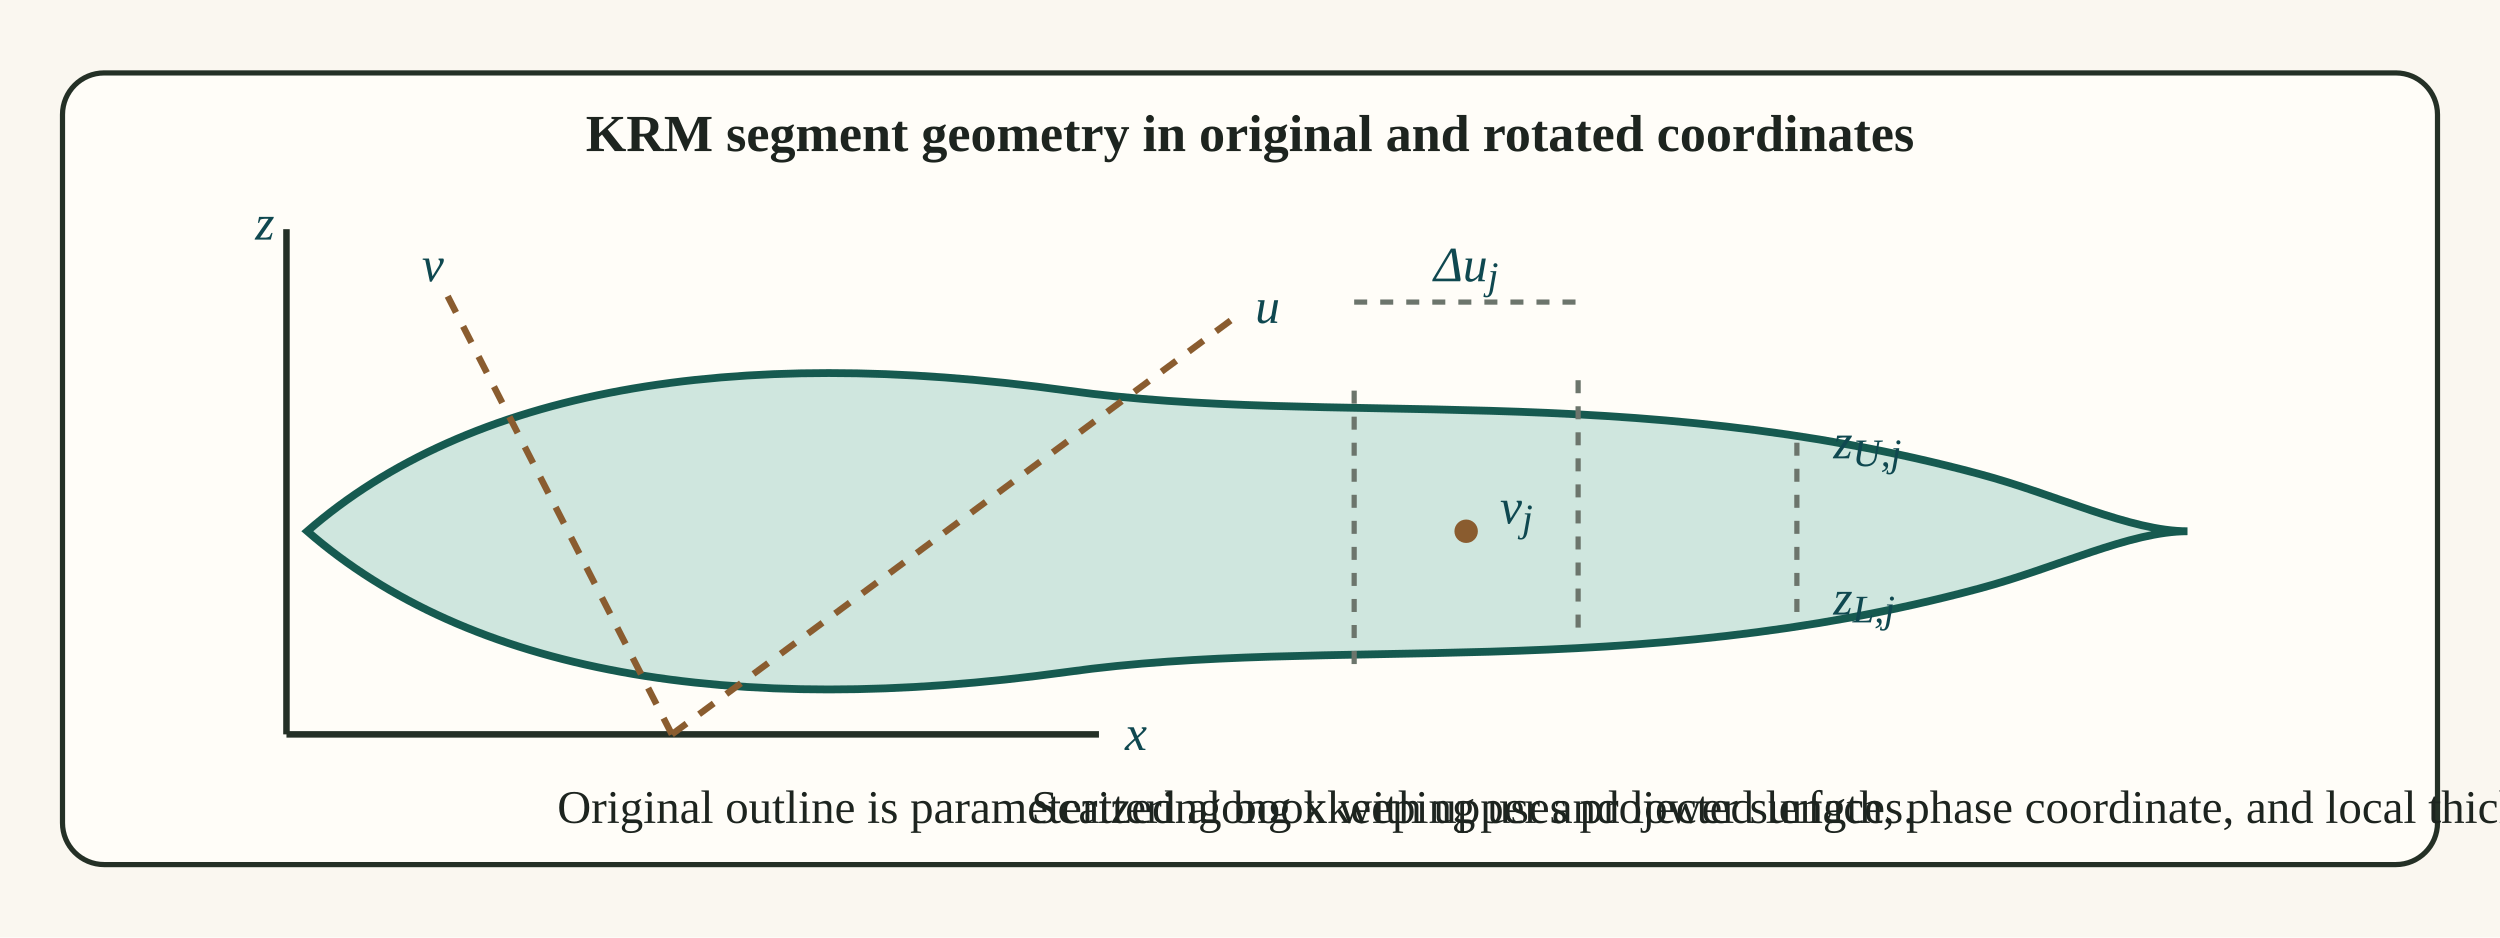
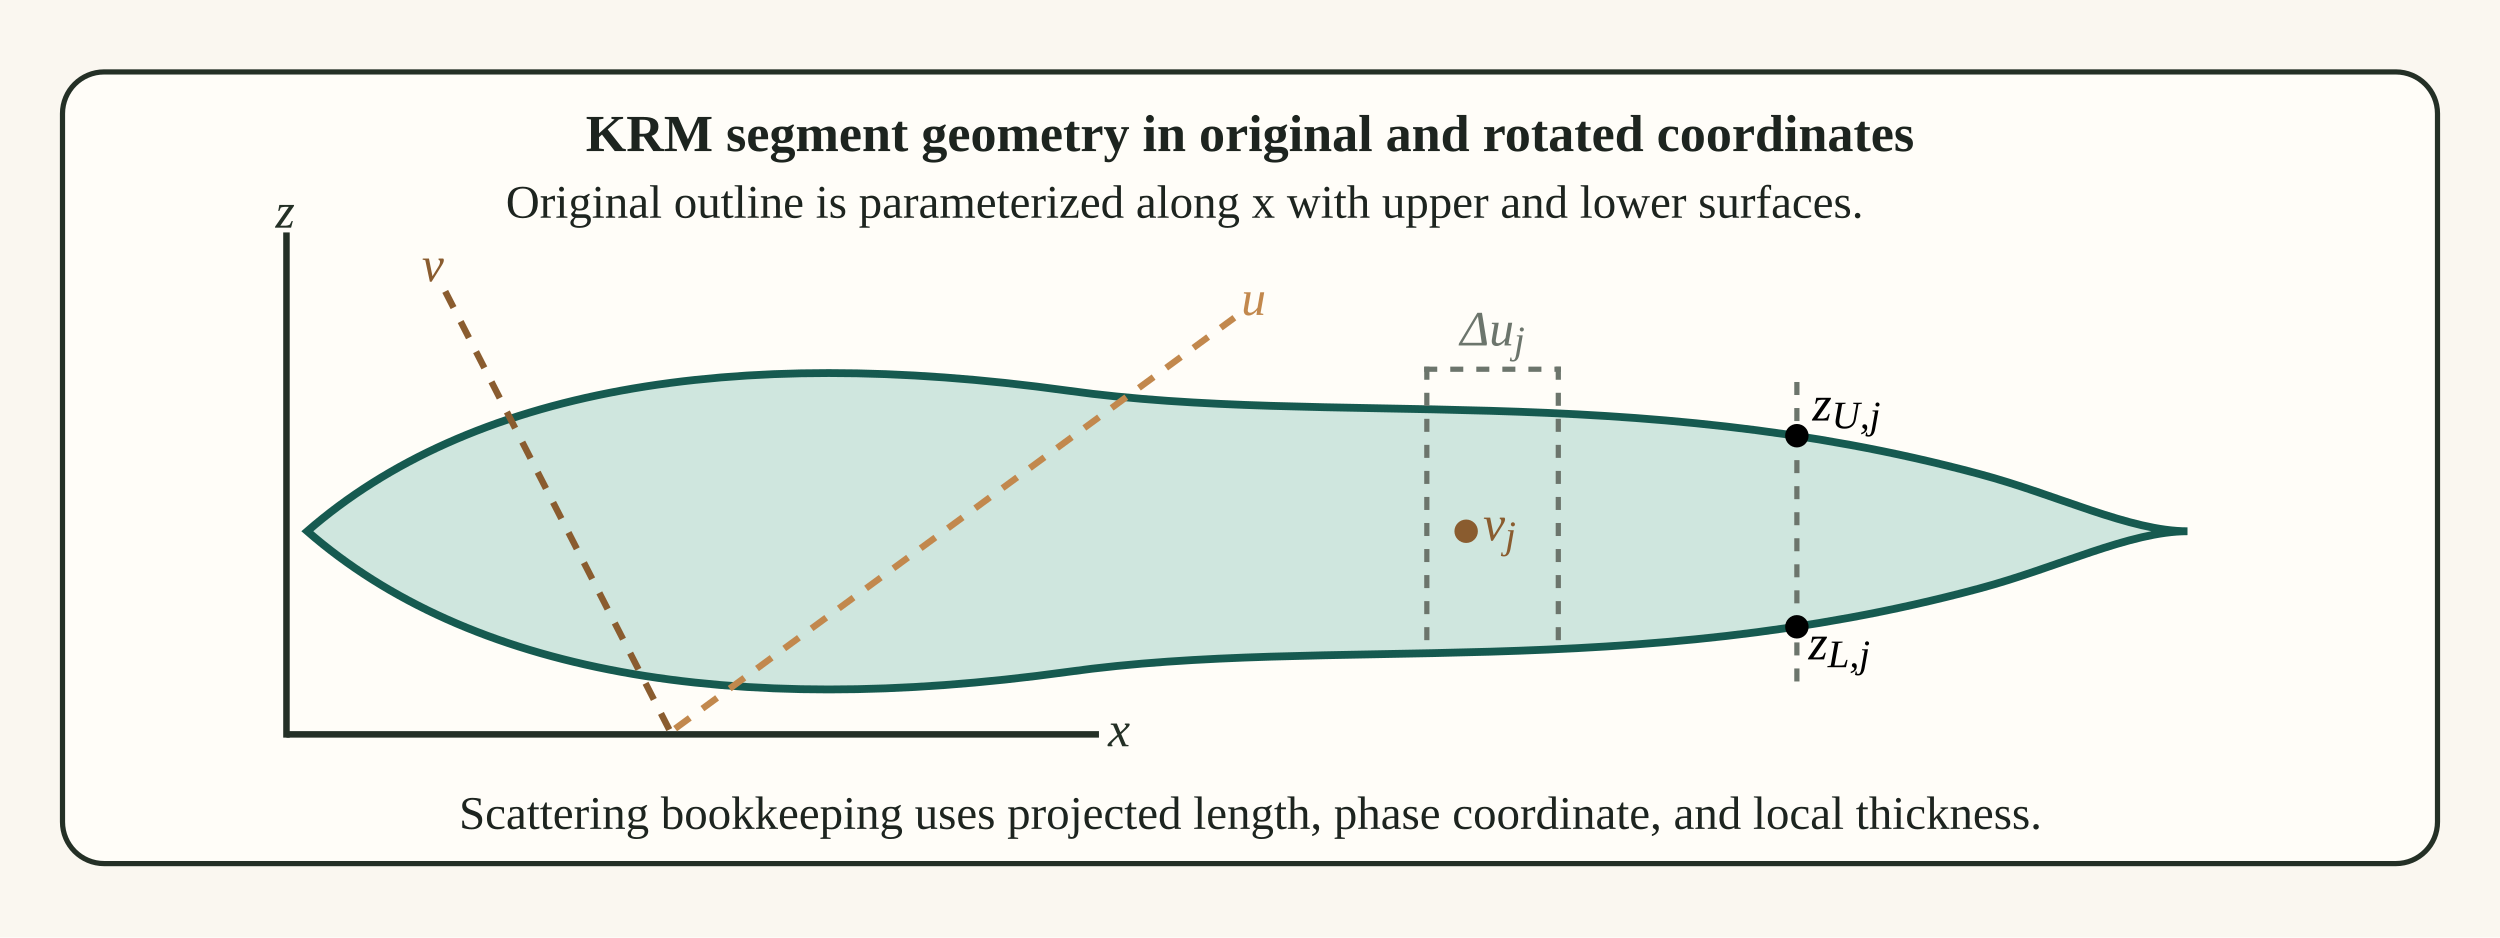
- <svg xmlns="http://www.w3.org/2000/svg" viewBox="0 0 960 360" role="img" aria-labelledby="title desc">
-   <defs>
-     <style>
+ <svg xmlns="http://www.w3.org/2000/svg" viewBox="0 0 960 360" role="img" aria-labelledby="title desc" version="1.1" id="svg13">
+   <defs id="defs1">
+     <style id="style1">
      .bg { fill: #faf7f0; }
      .panel { fill: #fffdf8; stroke: #243026; stroke-width: 2; rx: 16; }
      .body { fill: #cfe6de; stroke: #165a50; stroke-width: 3; }
      .axis { stroke: #243026; stroke-width: 2.5; }
      .rot { stroke: #8a5c2f; stroke-width: 2.5; stroke-dasharray: 7 6; }
      .guide { stroke: #6c756c; stroke-width: 2; stroke-dasharray: 5 5; }
      .label { font: 18px Georgia, "Times New Roman", serif; fill: #1d241f; }
      .math { font: italic 19px Georgia, "Times New Roman", serif; fill: #0f4850; }
      .heading { font: 700 20px Georgia, "Times New Roman", serif; fill: #1d241f; }
    </style>
  </defs>
-   <rect class="bg" x="0" y="0" width="960" height="360" />
-   <rect class="panel" x="24" y="28" width="912" height="304" rx="16" />
-   <text class="heading" x="480" y="58" text-anchor="middle">KRM segment geometry in original and rotated coordinates</text>
-   <path class="body" d="M118 204 C180 150, 280 132, 410 150 C510 164, 626 146, 760 182 C790 190, 818 204, 840 204 C818 204, 790 218, 760 226 C626 262, 510 244, 410 258 C280 276, 180 258, 118 204 Z" />
-   <line class="axis" x1="110" y1="282" x2="422" y2="282" />
-   <line class="axis" x1="110" y1="282" x2="110" y2="88" />
-   <text class="math" x="432" y="288">x</text>
-   <text class="math" x="98" y="92">z</text>
-   <line class="rot" x1="258" y1="282" x2="474" y2="122" />
-   <line class="rot" x1="258" y1="282" x2="170" y2="110" />
-   <text class="math" x="482" y="124">u</text>
-   <text class="math" x="162" y="108">v</text>
-   <line class="guide" x1="520" y1="150" x2="520" y2="258" />
-   <line class="guide" x1="606" y1="146" x2="606" y2="244" />
-   <line class="guide" x1="520" y1="116" x2="606" y2="116" />
-   <text class="math" x="563" y="108" text-anchor="middle">Δu<tspan baseline-shift="sub" font-size="15">j</tspan>
+   <rect class="bg" x="0" y="0" width="960" height="360" id="rect1" />
+   <rect class="panel" x="24" y="27.618" width="912" height="304" rx="16" id="rect2" ry="16" />
+   <text class="heading" x="479.99" y="58" text-anchor="middle" id="text2" style="font-style:normal;font-variant:normal;font-weight:700;font-stretch:normal;font-size:20px;line-height:normal;font-family:Georgia, 'Times New Roman', serif">KRM segment geometry in original and rotated coordinates</text>
+   <path class="body" d="M118 204 C180 150, 280 132, 410 150 C510 164, 626 146, 760 182 C790 190, 818 204, 840 204 C818 204, 790 218, 760 226 C626 262, 510 244, 410 258 C280 276, 180 258, 118 204 Z" id="path2" />
+   <line class="axis" x1="110" y1="282" x2="422" y2="282" id="line2" />
+   <line class="axis" x1="110" y1="283.25" x2="110" y2="89.25" id="line3" />
+   <text class="math" x="425.502" y="286.555" id="text3" style="font-style:italic;font-variant:normal;font-weight:normal;font-stretch:normal;font-size:19px;line-height:normal;font-family:Georgia, 'Times New Roman', serif;fill:#243026;fill-opacity:1">x</text>
+   <text class="math" x="105.793" y="87.413" id="text4" style="font-style:italic;font-variant:normal;font-weight:normal;font-stretch:normal;font-size:19px;line-height:normal;font-family:Georgia, 'Times New Roman', serif;fill:#243026;fill-opacity:1">z</text>
+   <line class="rot" x1="259.248" y1="279.812" x2="473.998" y2="122.006" id="line4" style="stroke:#c2884d;stroke-opacity:1" />
+   <line class="rot" x1="256.995" y1="280.177" x2="170.005" y2="110.004" id="line5" />
+   <text class="math" x="476.649" y="120.942" id="text5" style="font-style:italic;font-variant:normal;font-weight:normal;font-stretch:normal;font-size:19px;line-height:normal;font-family:Georgia, 'Times New Roman', serif;fill:#c2884d;fill-opacity:1">u</text>
+   <text class="math" x="162" y="108" id="text6" style="fill:#8a5c2f;fill-opacity:1">v</text>
+   <line class="guide" x1="547.901" y1="140.827" x2="547.901" y2="249.757" id="line6" />
+   <line class="guide" x1="546.901" y1="141.784" x2="599.388" y2="141.784" id="line8" />
+   <text class="math" x="573.129" y="132.653" text-anchor="middle" id="text8" style="font-style:italic;font-variant:normal;font-weight:normal;font-stretch:normal;font-size:19px;line-height:normal;font-family:Georgia, 'Times New Roman', serif;fill:#6c756c;fill-opacity:1">Δu<tspan baseline-shift="sub" font-size="15px" id="tspan8" style="fill:#6c756c;fill-opacity:1">j</tspan>
  </text>
-   <line class="guide" x1="690" y1="170" x2="690" y2="236" />
-   <text class="math" x="704" y="176">z<tspan baseline-shift="sub" font-size="15">U,j</tspan>
+   <line class="guide" x1="690" y1="146.685" x2="690" y2="264.666" id="line9" />
+   <text class="math" x="695.973" y="161.476" id="text9" style="font-style:italic;font-variant:normal;font-weight:normal;font-stretch:normal;font-size:19px;line-height:normal;font-family:Georgia, 'Times New Roman', serif;fill:#000000;fill-opacity:1">z<tspan baseline-shift="sub" font-size="15px" id="tspan9" style="fill:#000000;fill-opacity:1">U,j</tspan>
  </text>
-   <text class="math" x="704" y="236">z<tspan baseline-shift="sub" font-size="15">L,j</tspan>
+   <text class="math" x="694.445" y="253.2" id="text10" style="font-style:italic;font-variant:normal;font-weight:normal;font-stretch:normal;font-size:19px;line-height:normal;font-family:Georgia, 'Times New Roman', serif;fill:#000000;fill-opacity:1">z<tspan baseline-shift="sub" font-size="15px" id="tspan10" style="fill:#000000;fill-opacity:1">L,j</tspan>
  </text>
-   <circle cx="563" cy="204" r="4.5" fill="#8a5c2f" />
-   <text class="math" x="576" y="201">v<tspan baseline-shift="sub" font-size="15">j</tspan>
+   <circle cx="563" cy="204" r="4.5" fill="#8a5c2f" id="circle10" />
+   <text class="math" x="569.513" y="207.486" id="text11" style="font-style:italic;font-variant:normal;font-weight:normal;font-stretch:normal;font-size:19px;line-height:normal;font-family:Georgia, 'Times New Roman', serif;fill:#8a5c2f;fill-opacity:1">v<tspan baseline-shift="sub" font-size="15px" id="tspan11" style="fill:#8a5c2f;fill-opacity:1">j</tspan>
  </text>
-   <text class="label" x="214" y="316">Original outline is parameterized along x with upper and lower surfaces.</text>
-   <text class="label" x="700" y="316" text-anchor="middle">Scattering bookkeeping uses projected length, phase coordinate, and local thickness.</text>
+   <text class="label" x="194.25" y="83.61" id="text12" style="font-style:normal;font-variant:normal;font-weight:normal;font-stretch:normal;font-size:18px;line-height:normal;font-family:Georgia, 'Times New Roman', serif">Original outline is parameterized along x with upper and lower surfaces.</text>
+   <text class="label" x="480.189" y="318.293" text-anchor="middle" id="text13" style="font-style:normal;font-variant:normal;font-weight:normal;font-stretch:normal;font-size:18px;line-height:normal;font-family:Georgia, 'Times New Roman', serif">Scattering bookkeeping uses projected length, phase coordinate, and local thickness.</text>
+   <line class="guide" x1="598.388" y1="140.827" x2="598.388" y2="249.757" id="line13" />
+   <circle cx="690" cy="240.693" r="4.5" fill="#8a5c2f" id="circle13" style="fill:#000000;fill-opacity:1" />
+   <circle cx="690" cy="167.307" r="4.5" fill="#8a5c2f" id="circle14" style="fill:#000000;fill-opacity:1" />
</svg>
